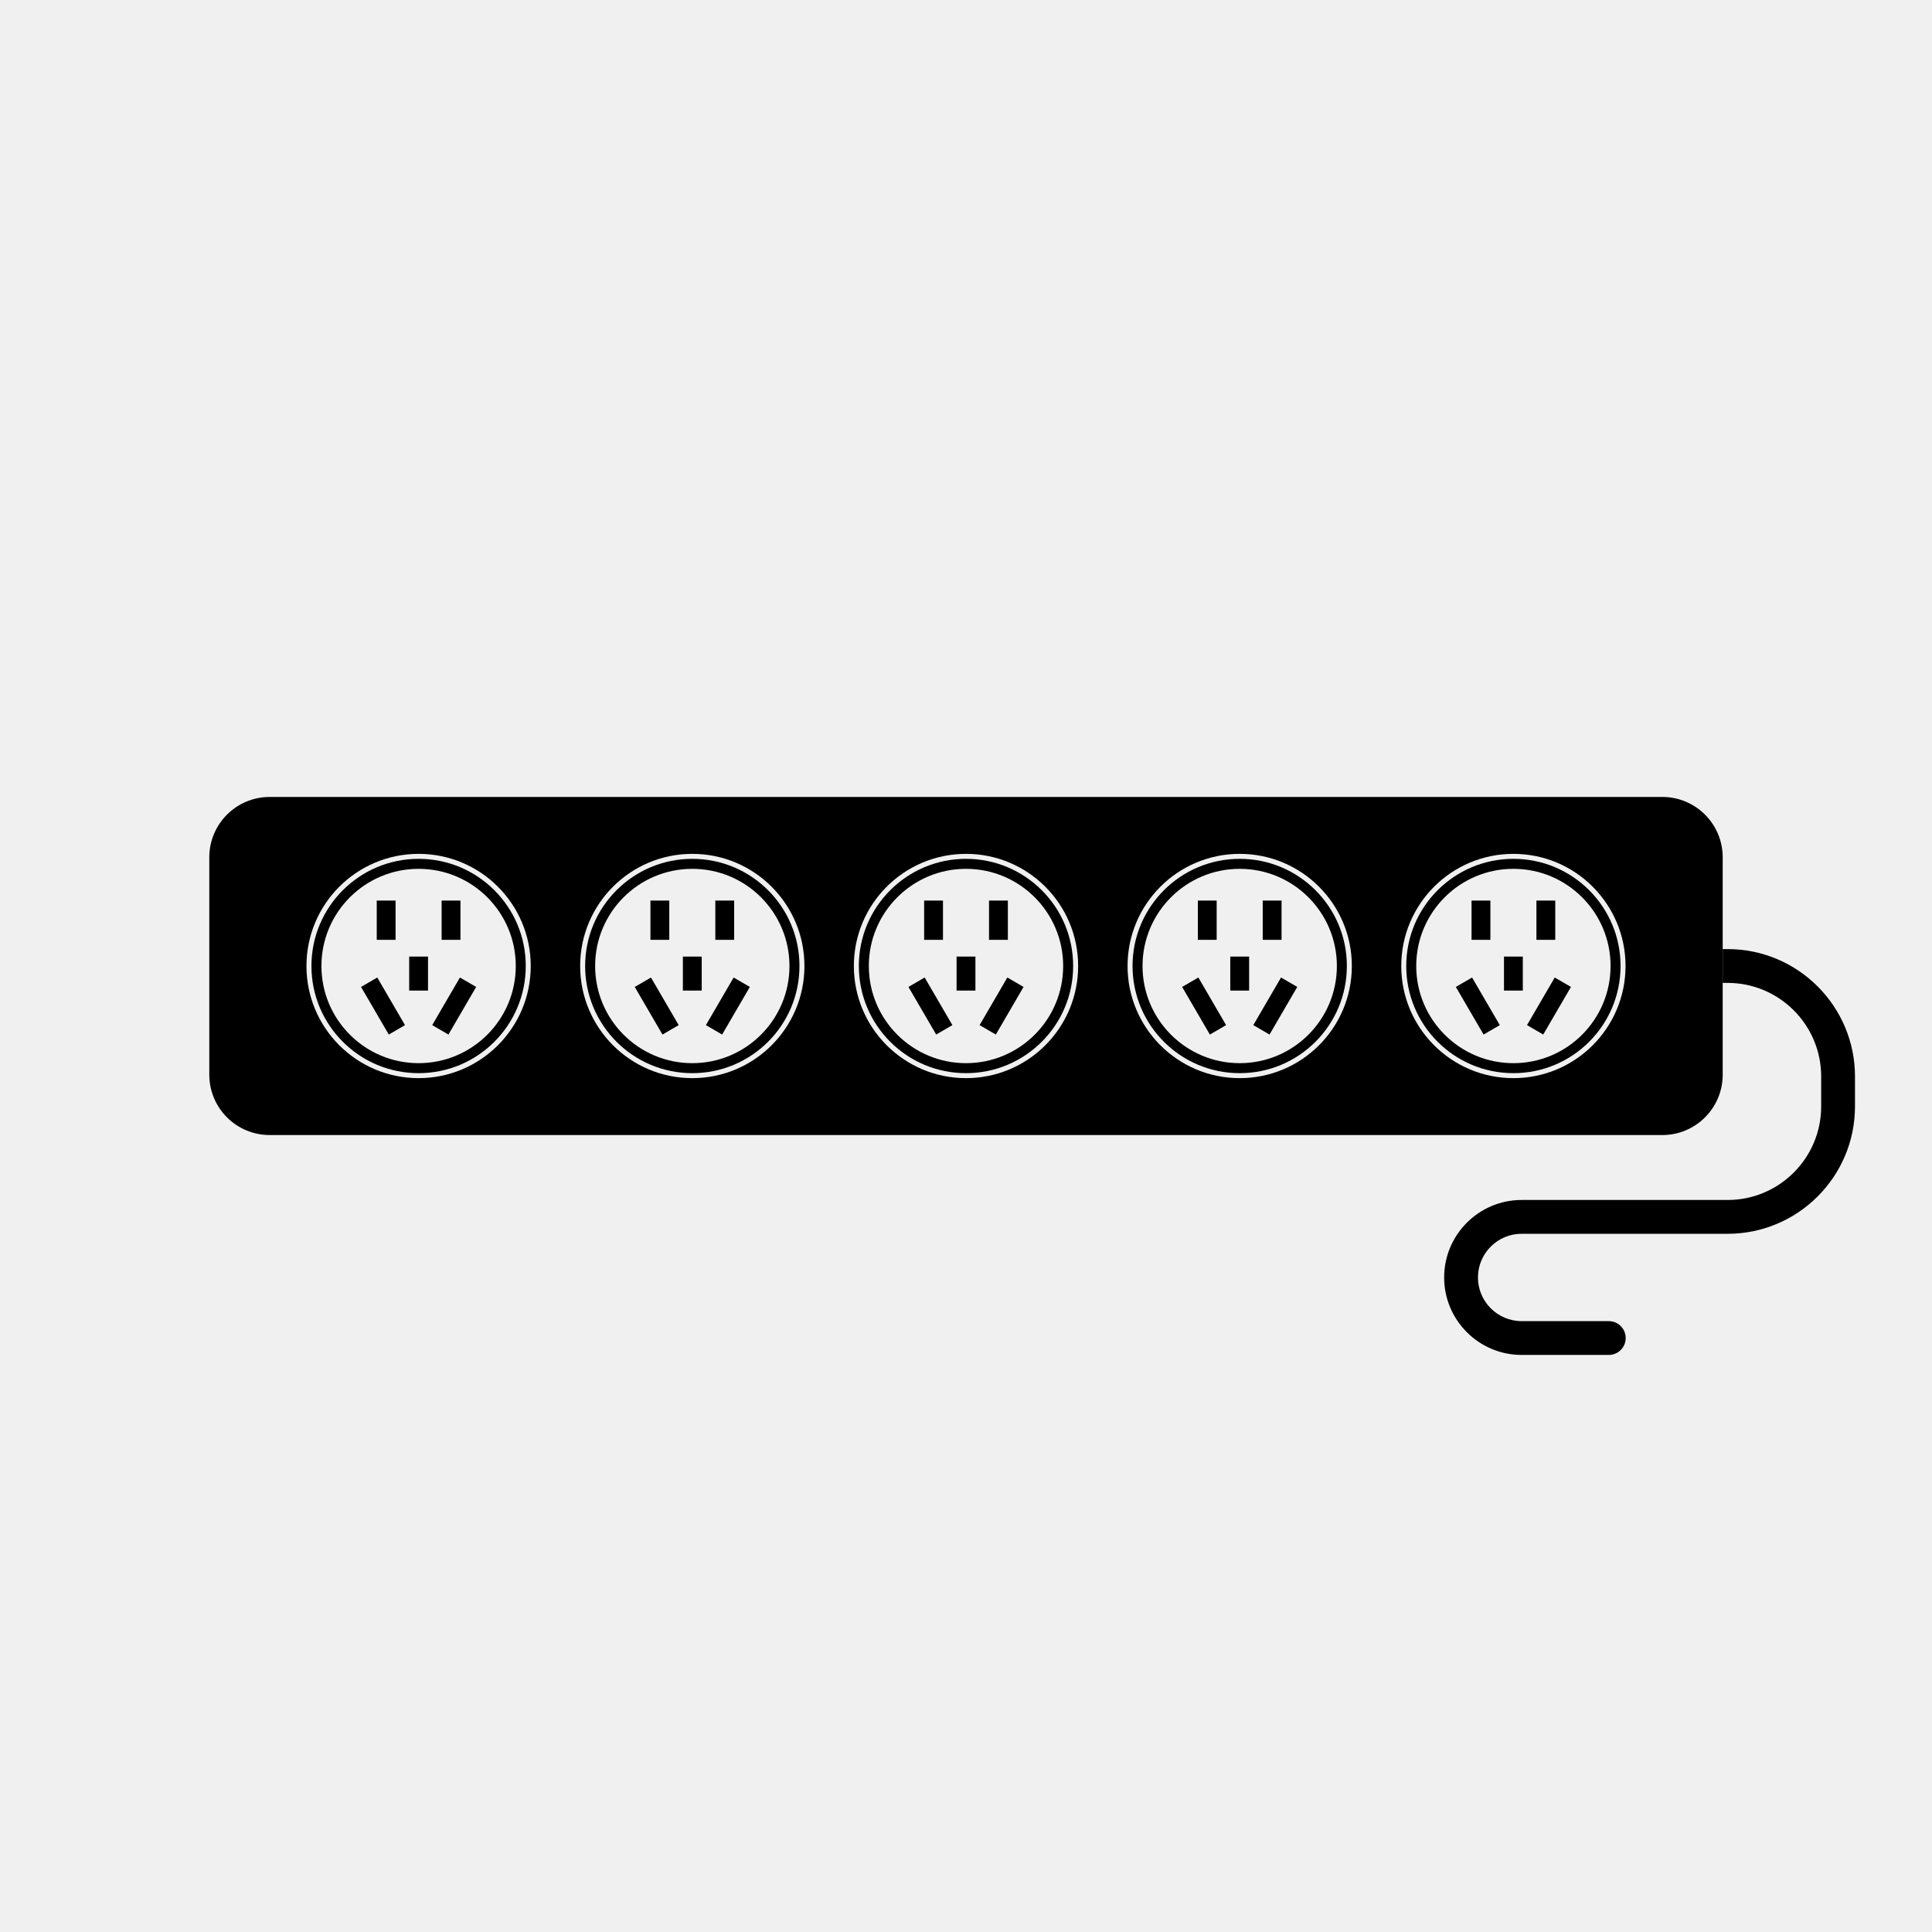
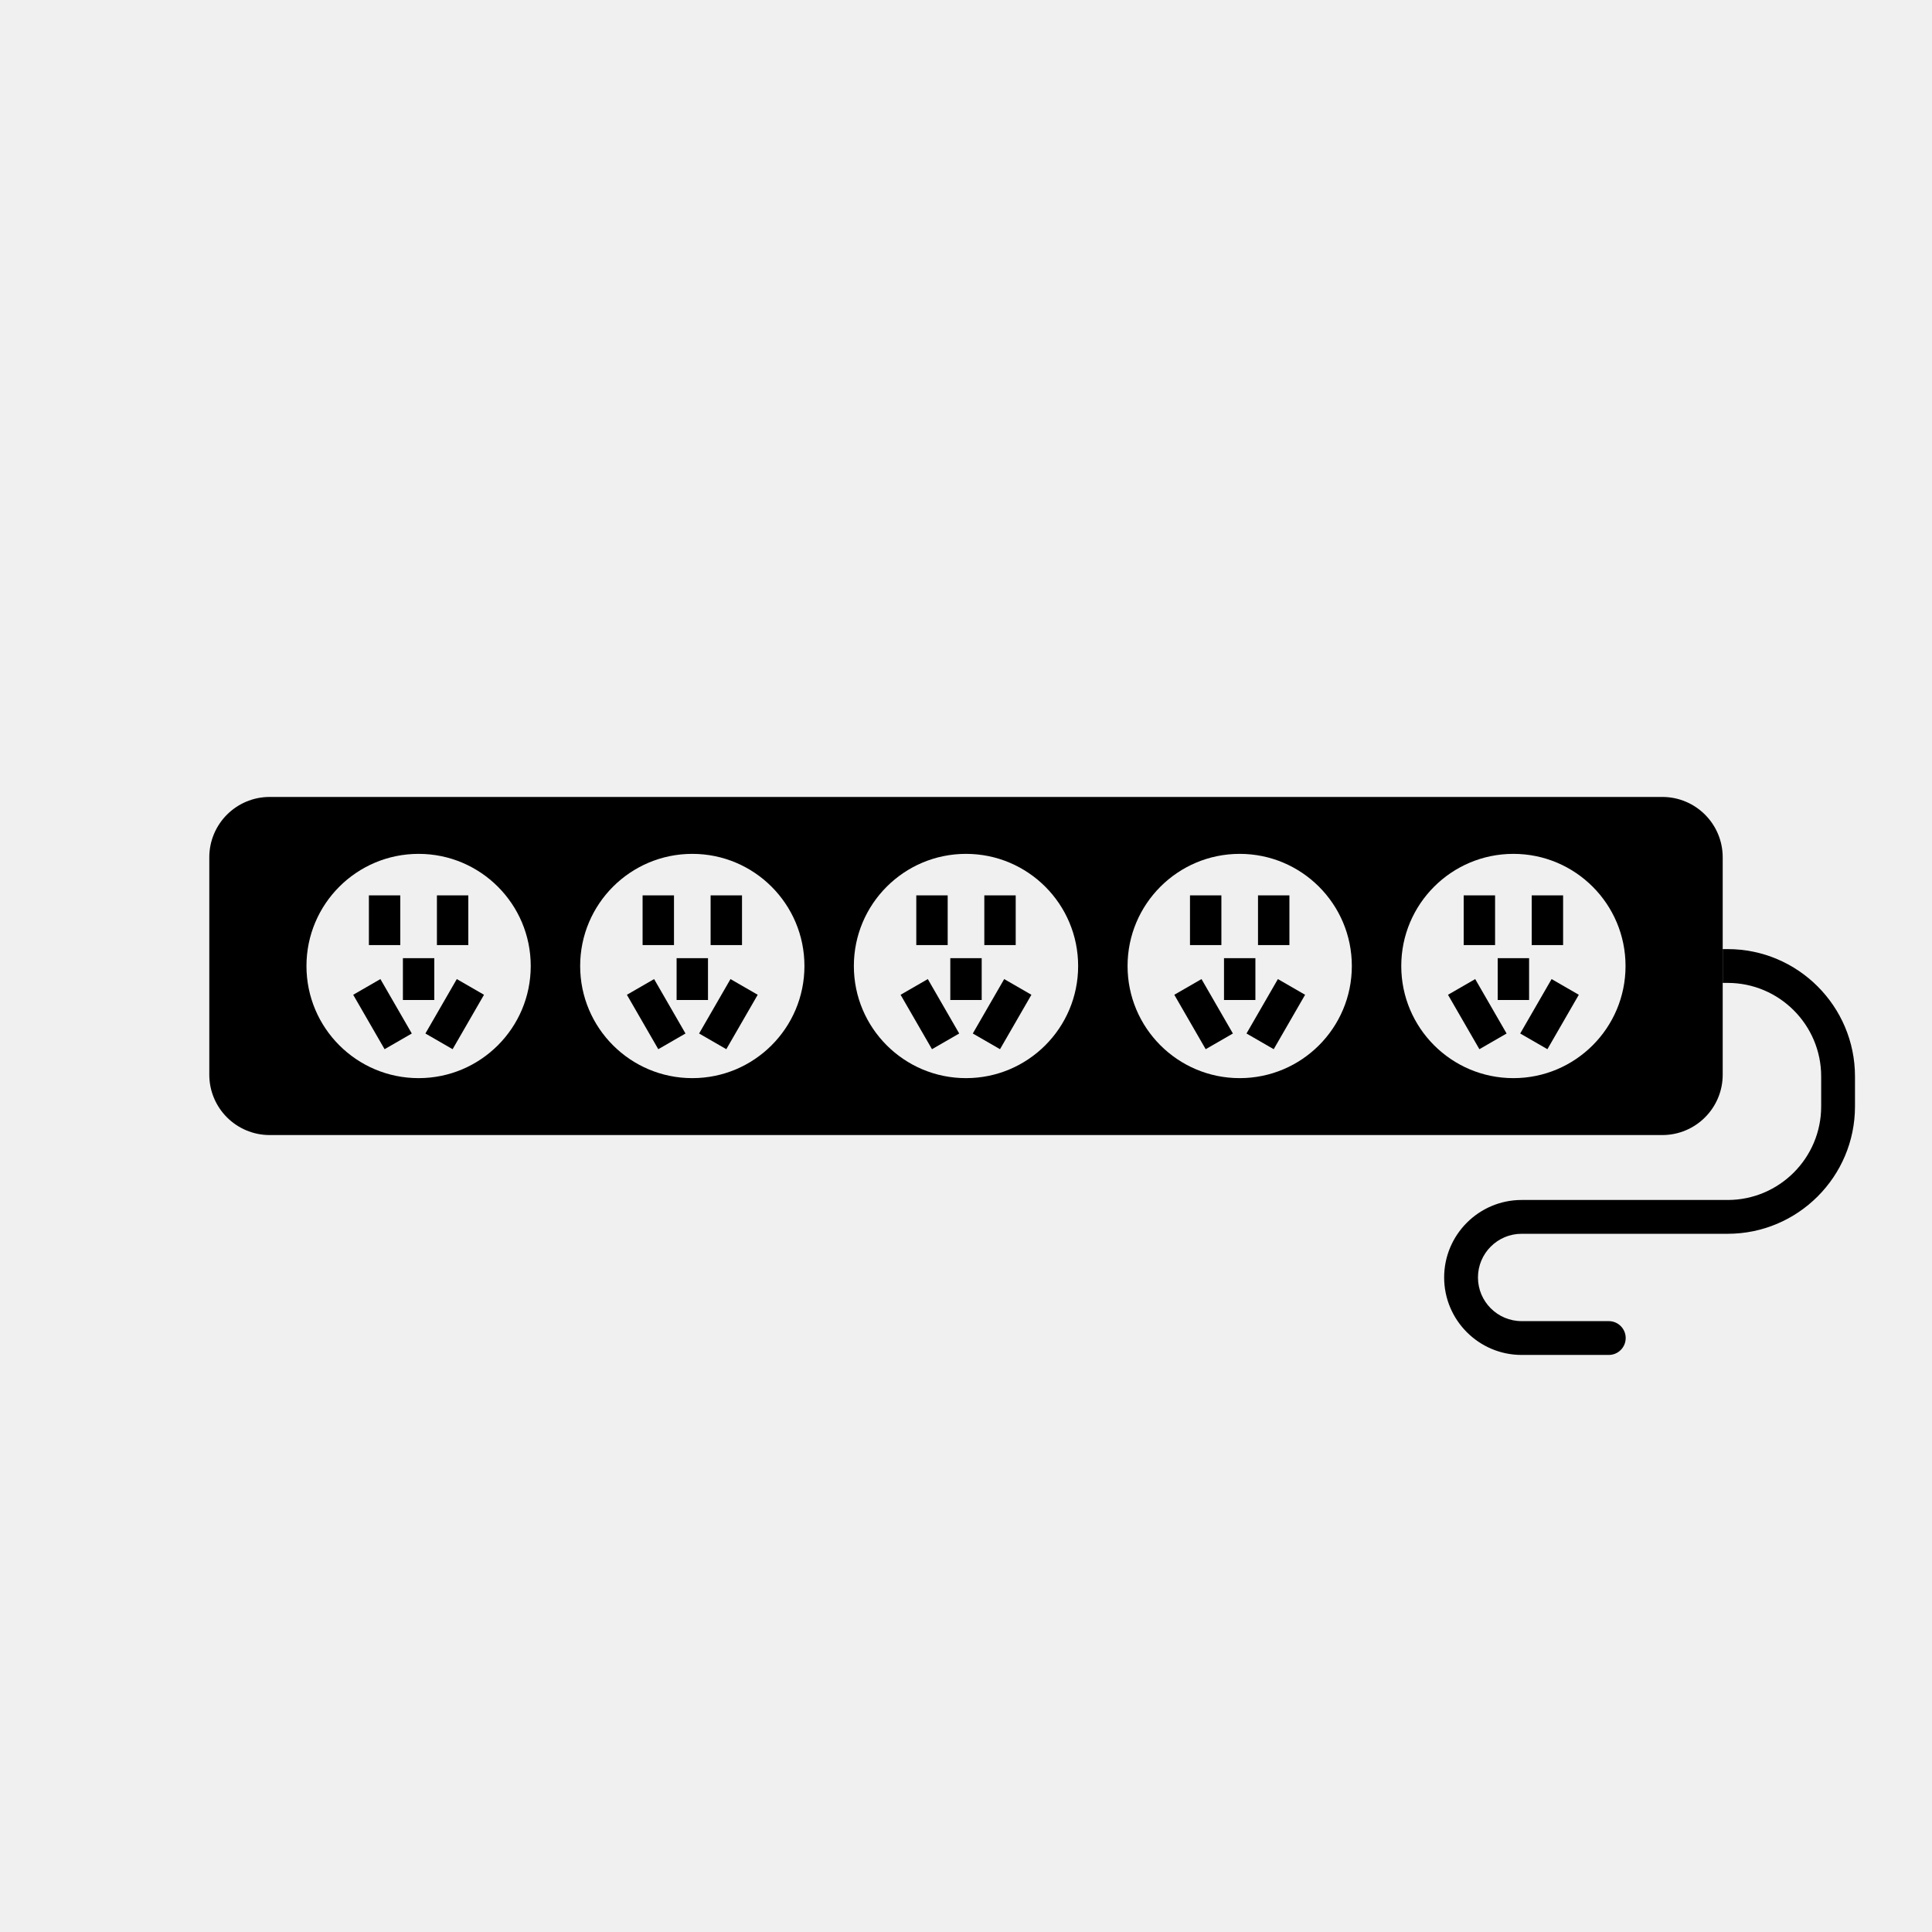
<svg xmlns="http://www.w3.org/2000/svg" viewBox="0 0 24 24">
  <defs>
    <g id="socket" fill="currentColor">
-       <path fill-rule="evenodd" d="M0-2.048a2.048 2.048 0 1 0 0 4.096 2.048 2.048 0 0 0 0-4.096Zm0 .191a1.857 1.857 0 1 1 0 3.714 1.857 1.857 0 0 1 0-3.714Z" />
-       <path d="M-.8-1.25h.36v.75H-.8z M.44-1.25H.8v.75H.44z M-.18-.18h.36v.65h-.36z M-1.1.4l.31-.18.53.91-.31.18z M.79.22l.31.18-.53.91-.31-.18z" />
+       <path d="M-.95-1.35h.6v.95h-.6z M.35-1.35h.6v.95h-.6z M-.3-.15h.6v.8h-.6z M-1.25.55l.52-.3.6 1.04-.52.3z M.73.25l.52.3-.6 1.04-.52-.3z" />
    </g>
    <mask id="cutouts">
      <rect width="24" height="24" fill="white" />
      <g fill="black">
        <circle cx="5.2" cy="12" r="1.393" />
        <circle cx="8.6" cy="12" r="1.393" />
        <circle cx="12" cy="12" r="1.393" />
        <circle cx="15.4" cy="12" r="1.393" />
        <circle cx="18.8" cy="12" r="1.393" />
      </g>
    </mask>
  </defs>
  <path fill="currentColor" transform="translate(21.4 12) scale(.035) translate(-320.781 -138.8)" d="M322.542 132.8h-1.761v12h1.761c18.301 0 33.19 14.889 33.19 33.191v10.663c0 18.301-14.89 33.19-33.19 33.19h-73.126c-15.163 0-27.5 12.336-27.5 27.5s12.337 27.5 27.5 27.5h30.935c3.313 0 6-2.687 6-6s-2.687-6-6-6h-30.935c-8.547 0-15.5-6.953-15.5-15.5s6.953-15.5 15.5-15.5h73.126c24.918 0 45.19-20.272 45.19-45.19v-10.663c0-24.918-20.272-45.191-45.19-45.191Z" />
  <g fill="currentColor">
    <rect x="2.6" y="9.9" width="18.8" height="4.2" rx=".75" mask="url(#cutouts)" />
  </g>
  <use href="#socket" transform="translate(5.2 12) scale(.65)" />
  <use href="#socket" transform="translate(8.6 12) scale(.65)" />
  <use href="#socket" transform="translate(12 12) scale(.65)" />
  <use href="#socket" transform="translate(15.4 12) scale(.65)" />
  <use href="#socket" transform="translate(18.8 12) scale(.65)" />
</svg>
